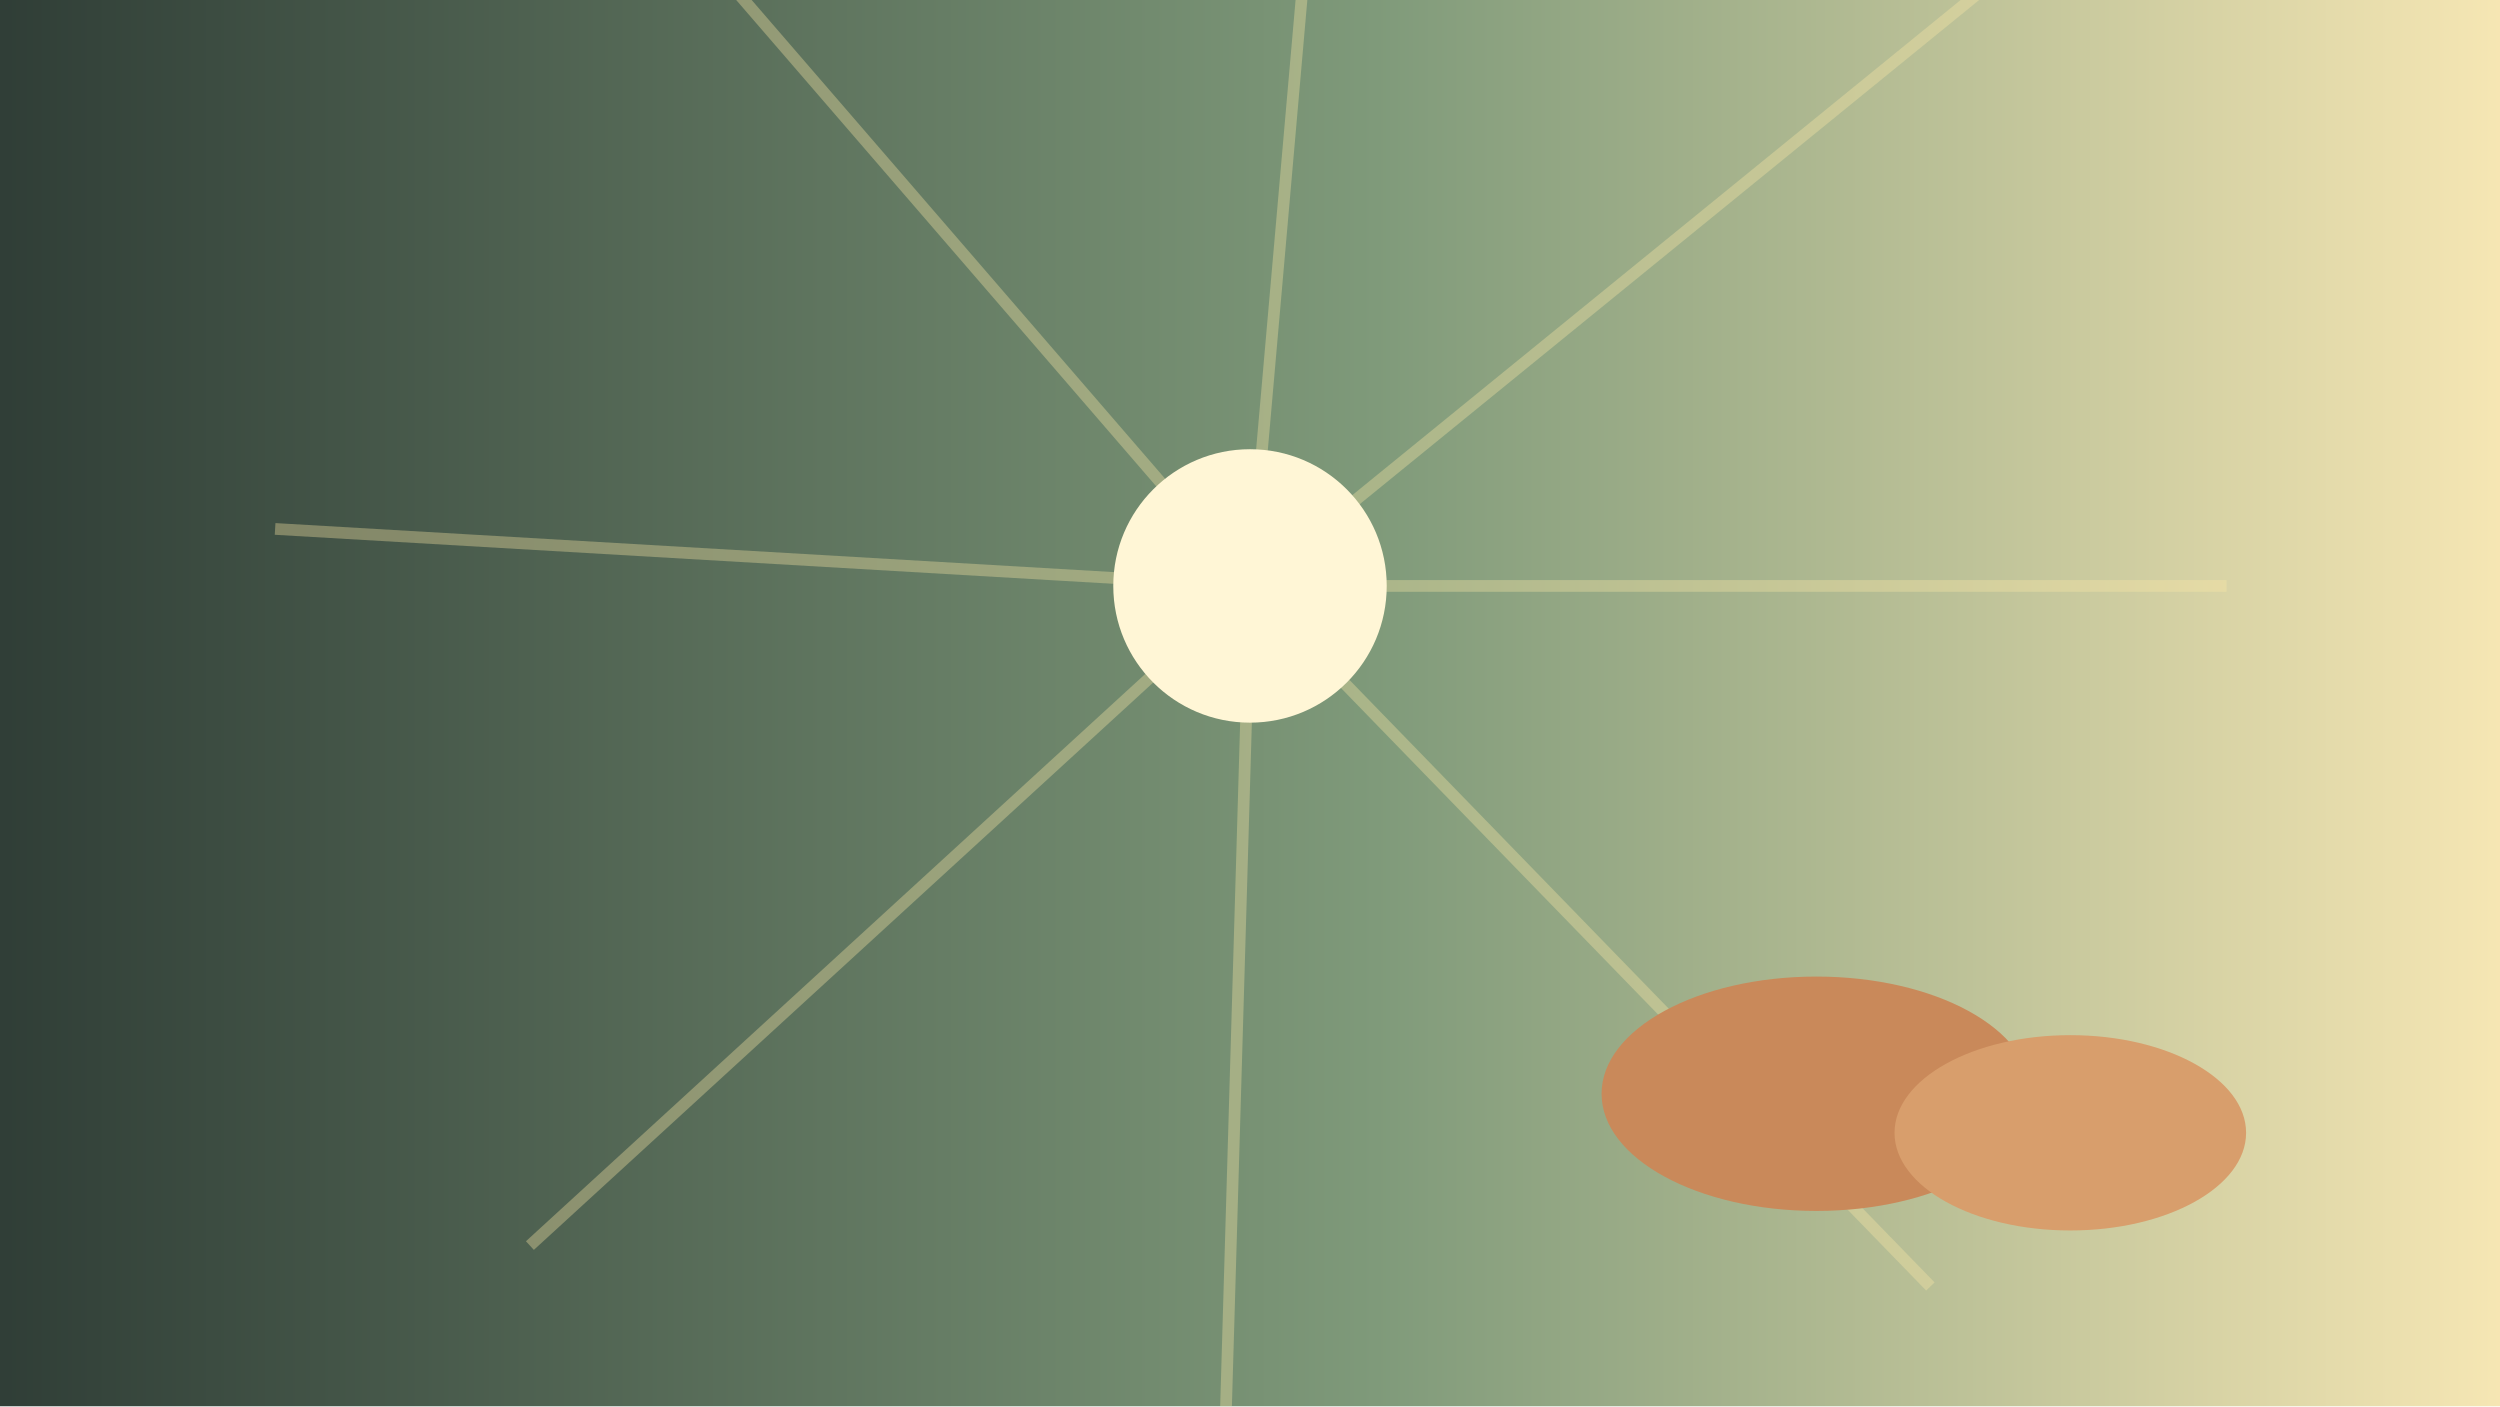
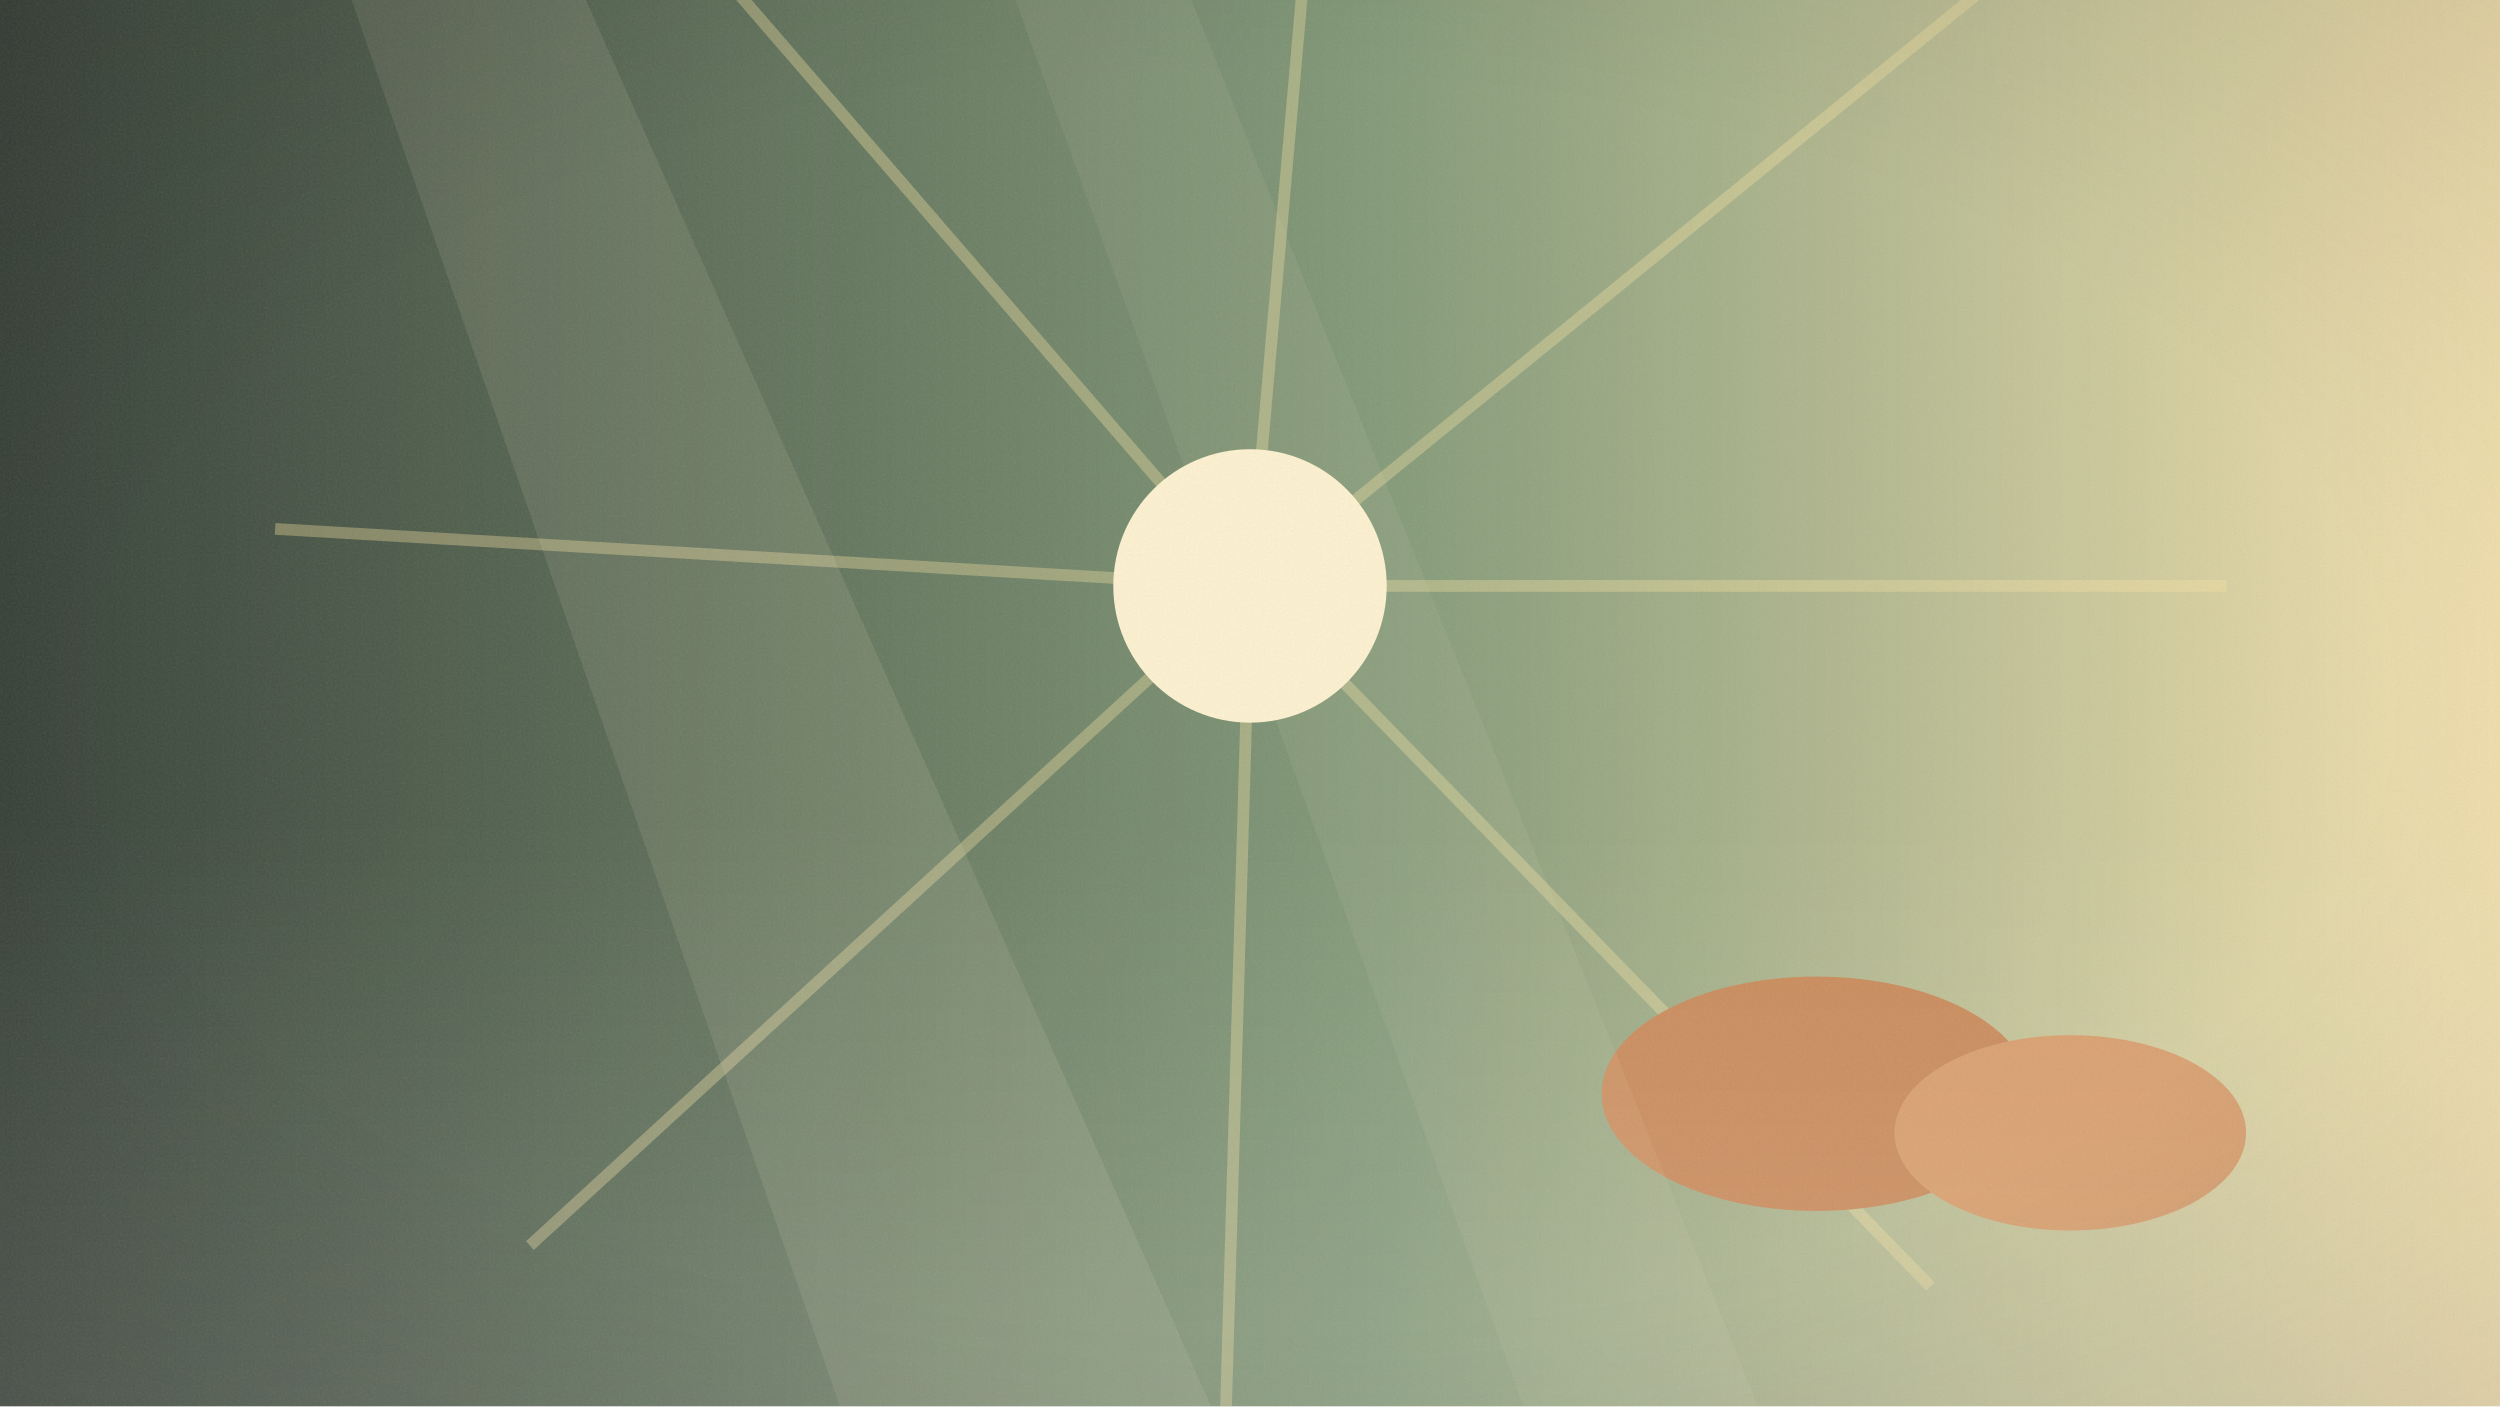
<svg xmlns="http://www.w3.org/2000/svg" viewBox="0 0 1280 720" preserveAspectRatio="xMidYMid slice" role="img" aria-hidden="true">
  <defs>
    <linearGradient id="c" x1="0" y1="0" x2="1" y2="0">
      <stop offset="0" stop-color="#2f3d36" />
      <stop offset=".55" stop-color="#7f9a7a" />
      <stop offset="1" stop-color="#f7e7b4" />
    </linearGradient>
+     <filter id="gr-juan" x="0" y="0" width="100%" height="100%">
+       <feTurbulence type="fractalNoise" baseFrequency=".9" numOctaves="2" seed="7" result="n" />
+       <feColorMatrix type="saturate" values="0" in="n" result="g" />
+       <feComponentTransfer in="g">
+         <feFuncA type="table" tableValues="0 .10" />
+       </feComponentTransfer>
+     </filter>
+     <filter id="sh-juan" x="-50%" y="-50%" width="200%" height="200%">
+       <feGaussianBlur stdDeviation="6" />
+     </filter>
  </defs>
  <rect width="1280" height="720" fill="url(#c)" />
  <g opacity=".35" stroke="#fbe8a6" stroke-width="6">
    <path d="M640 300 1140 300" />
    <path d="M640 300 988.353 658.678" />
    <path d="M640 300 625.4 799.787" />
    <path d="M640 300 271.303 637.732" />
    <path d="M640 300 140.853 270.813" />
    <path d="M640 300 313.178 -78.401" />
    <path d="M640 300 683.749 -198.082" />
    <path d="M640 300 1027.783 -15.633" />
  </g>
  <circle cx="640" cy="300" r="70" fill="#fff6d6" />
  <ellipse cx="930" cy="560" rx="110" ry="60" fill="#c9895a" />
  <ellipse cx="1060" cy="580" rx="90" ry="50" fill="#d89e6c" />
+   <g data-mejora="1" aria-hidden="true">
+     <defs>
+       <linearGradient id="nb-juan" x1="0" y1="0" x2="0" y2="1">
+         <stop offset="0" stop-color="#ffffff" stop-opacity="0" />
+         <stop offset="1" stop-color="#ffffff" stop-opacity=".14" />
+       </linearGradient>
+       <radialGradient id="vi-juan" cx="50%" cy="50%" r="75%">
+         <stop offset=".6" stop-color="#000000" stop-opacity="0" />
+         <stop offset="1" stop-color="#000000" stop-opacity=".12" />
+       </radialGradient>
+     </defs>
+     <polygon points="180,0 300,0 620,720 430,720" fill="#fff6d6" opacity=".10" />
+     <polygon points="520,0 610,0 900,720 780,720" fill="#fff6d6" opacity=".07" />
+     <rect x="0" y="420" width="1280" height="300" fill="url(#nb-juan)" />
+     <rect width="1280" height="720" fill="url(#vi-juan)" />
+   </g>
+   <g data-mejora="2" aria-hidden="true">
+     <rect width="1280" height="720" fill="#c9893f" opacity=".05" />
+     <rect width="1280" height="720" filter="url(#gr-juan)" />
+   </g>
</svg>
